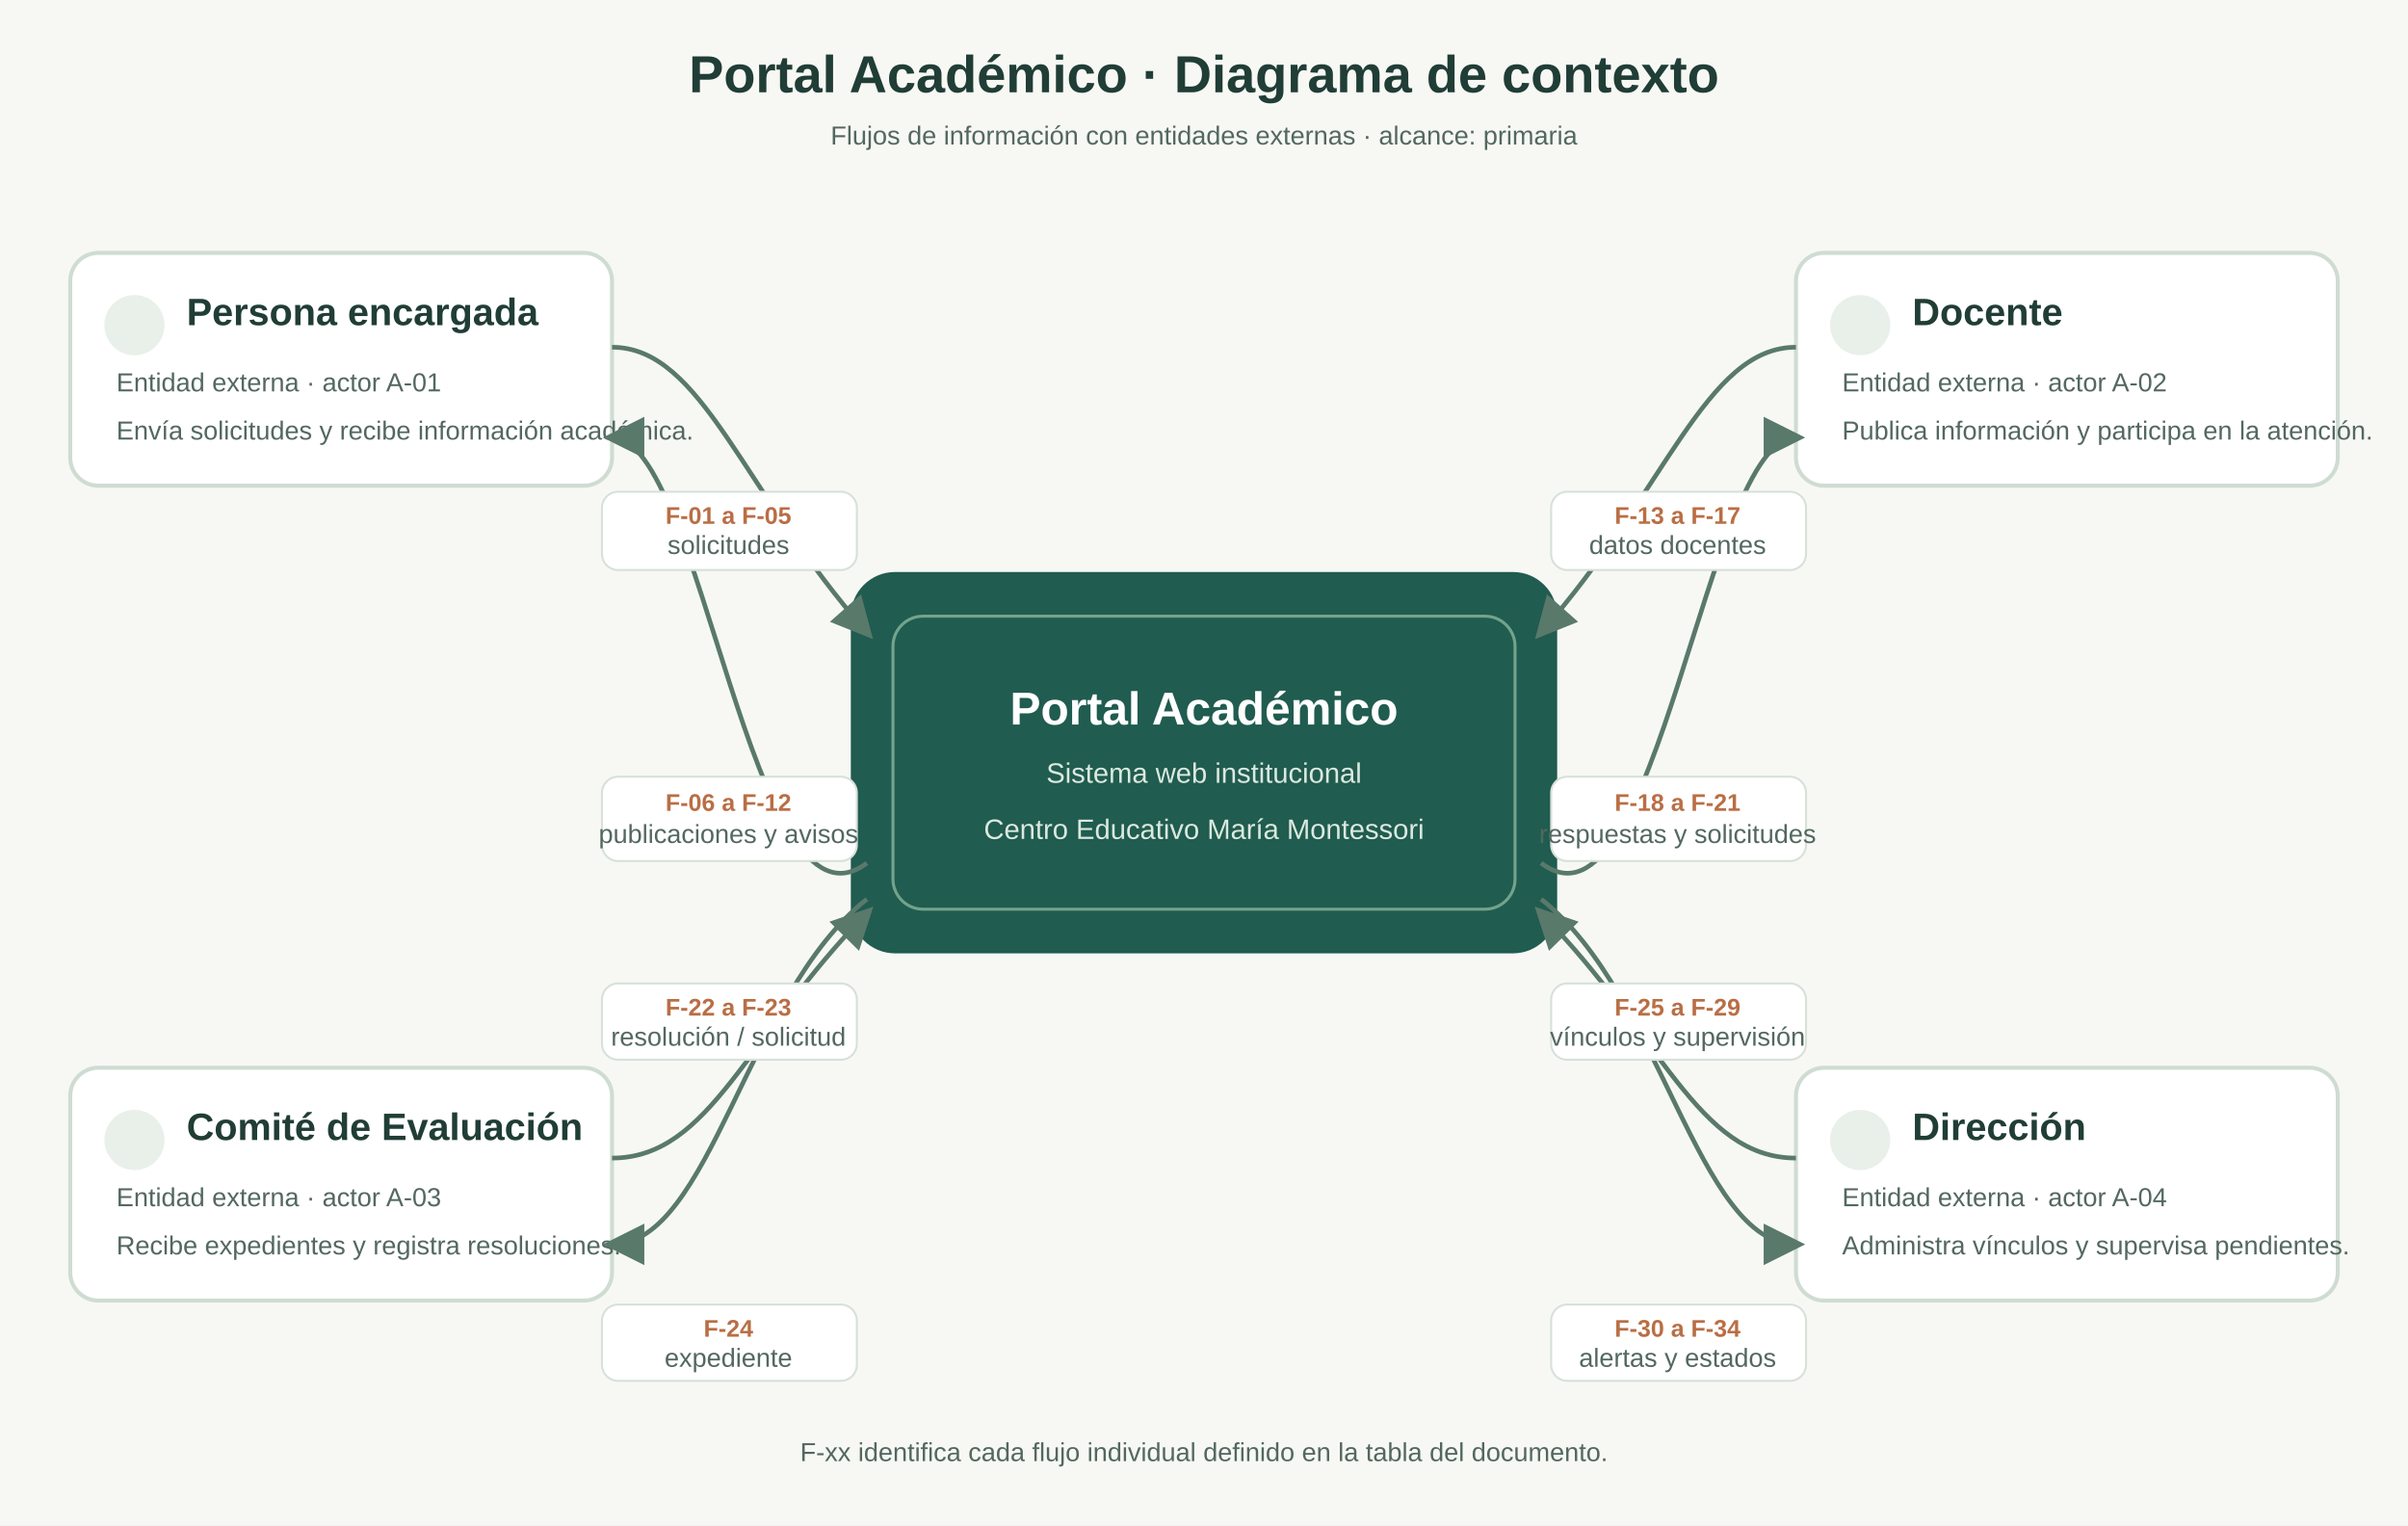
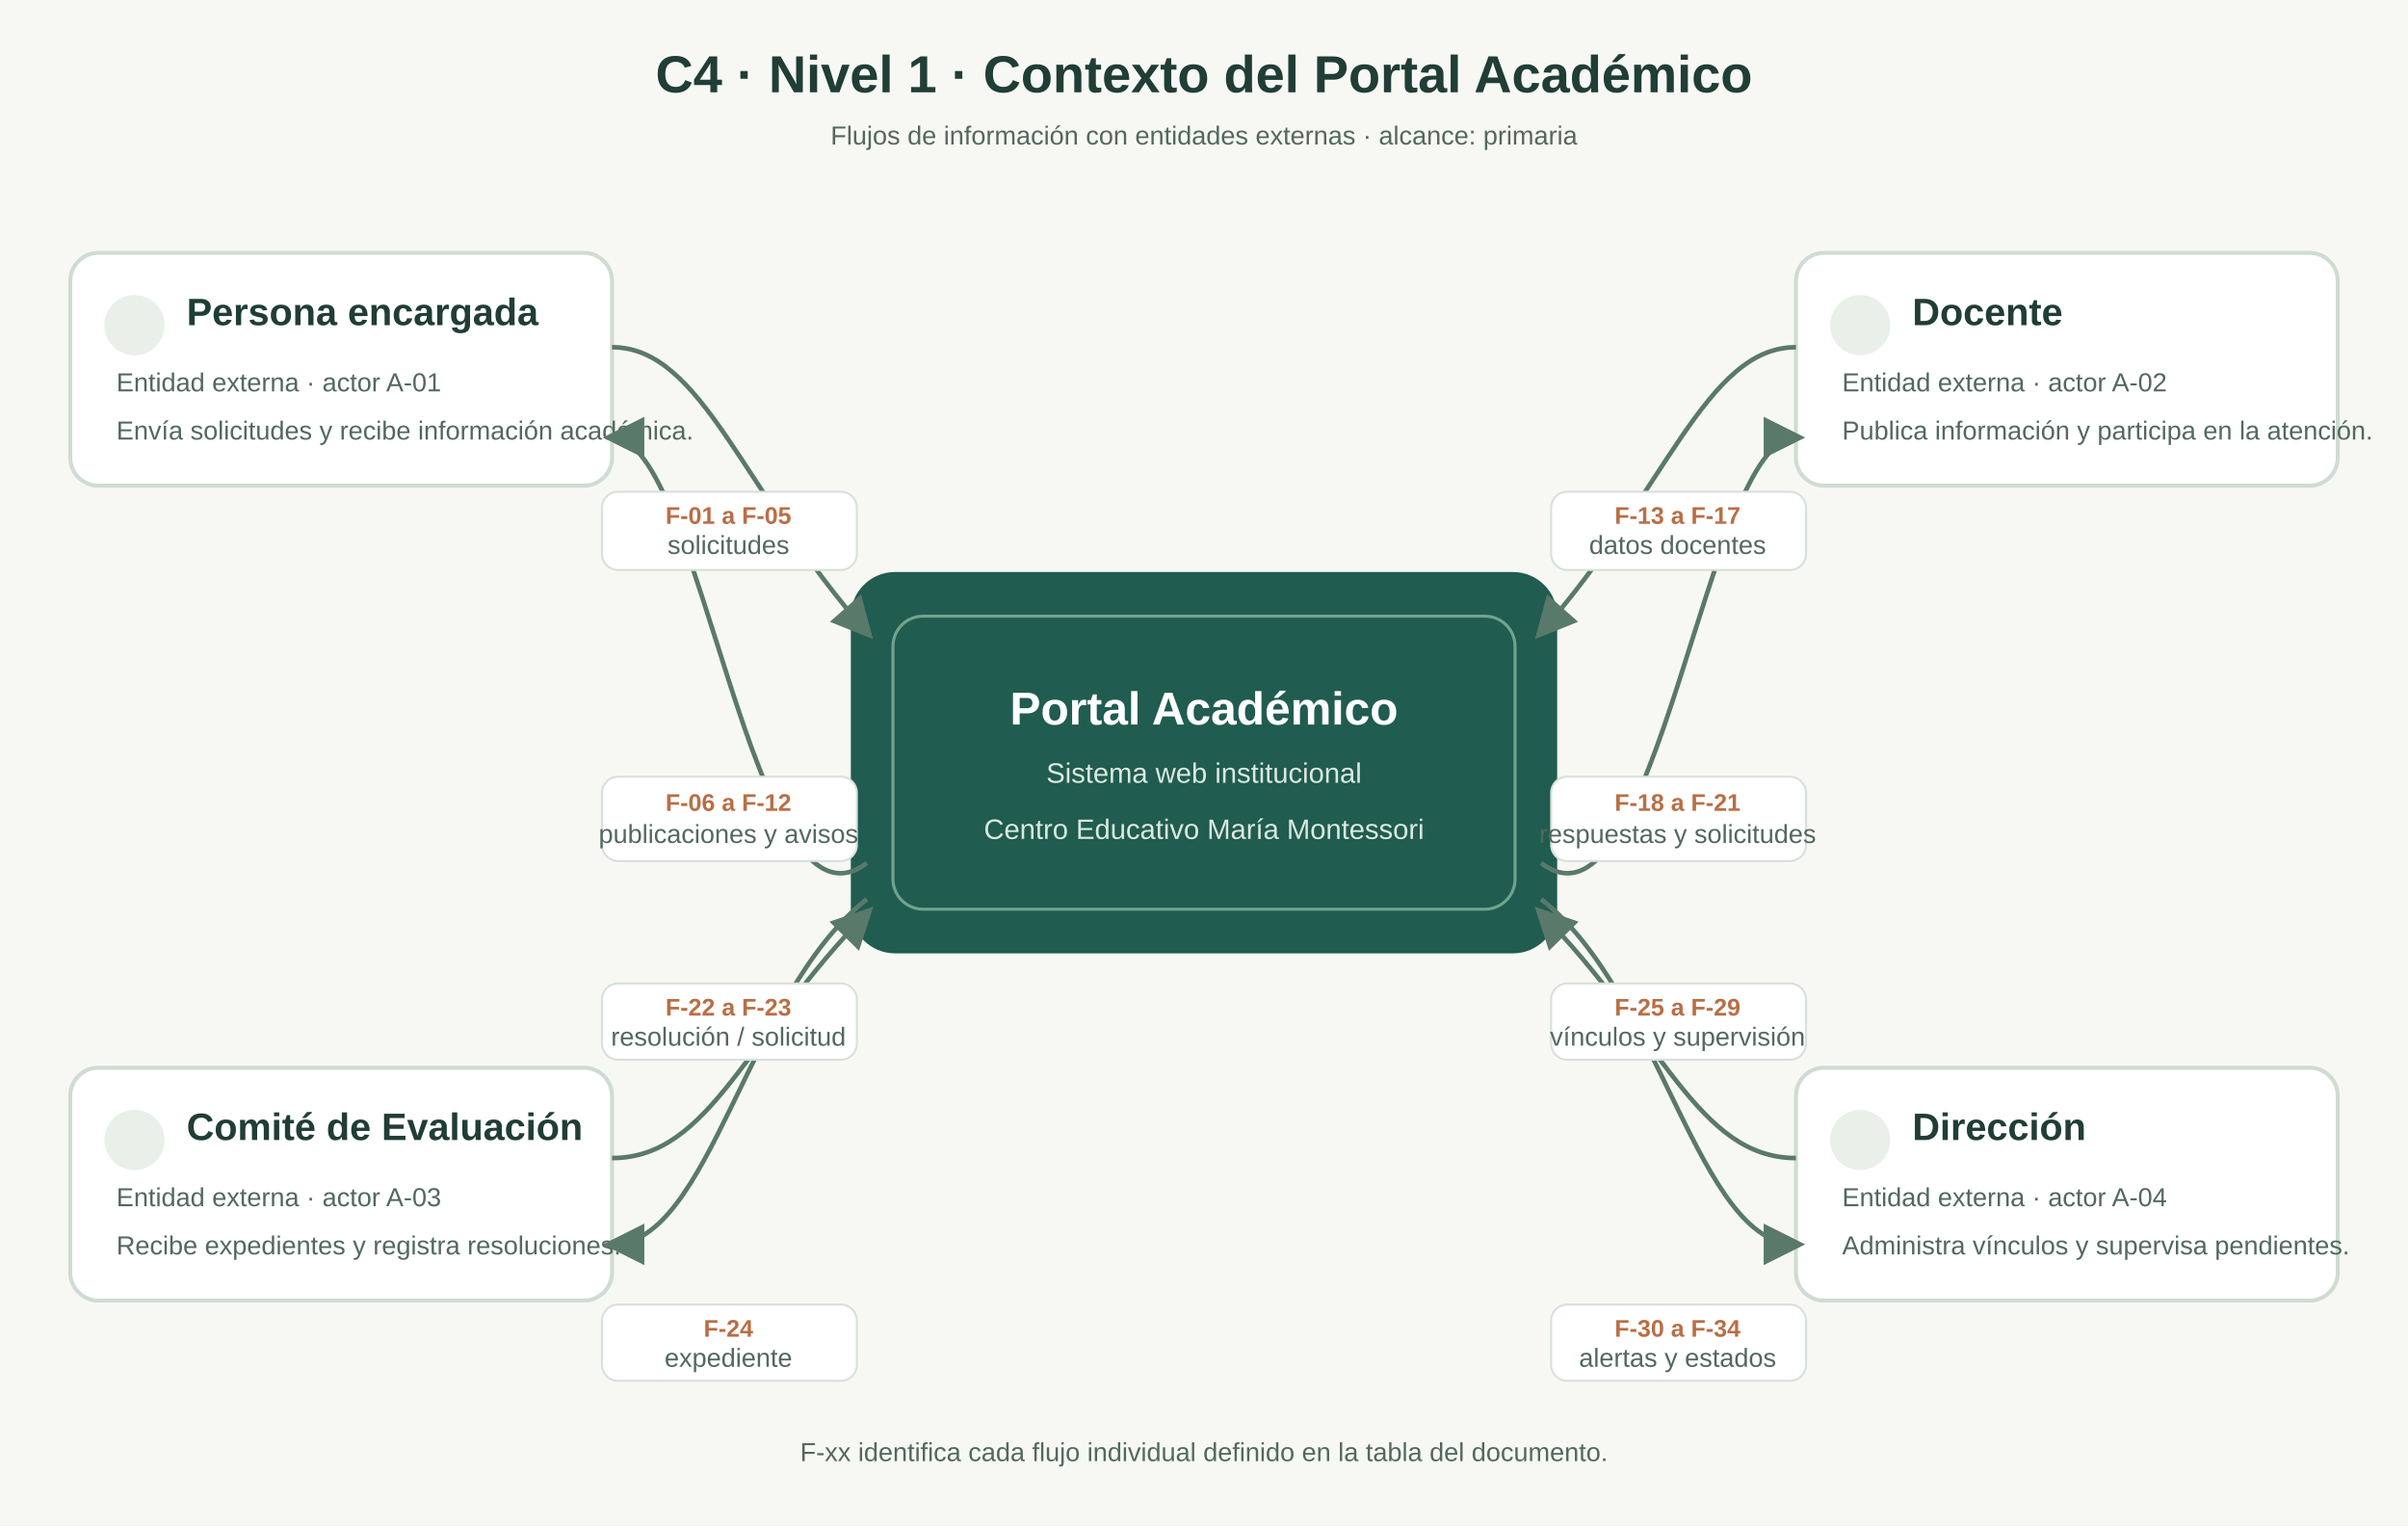
<svg xmlns="http://www.w3.org/2000/svg" width="1200" height="760" viewBox="0 0 1200 760" role="img" aria-labelledby="title description">
  <defs>
    <marker id="arrow" markerWidth="9" markerHeight="9" refX="7" refY="4.5" orient="auto">
      <path d="M0,0 L9,4.5 L0,9 Z" fill="#59796b" />
    </marker>
    <style>
      text{font-family:Arial,sans-serif;fill:#203d36}.title{font-size:26px;font-weight:700}.actor{font-size:19px;font-weight:700}.small{font-size:13px;fill:#53685f}.flow{font-size:13px}.id{font-size:12px;font-weight:700;fill:#b96e45}.portal{font-size:23px;font-weight:700;fill:#fff}.subtitle{font-size:14px;fill:#dbe9df}
    </style>
  </defs>
  <rect width="1200" height="760" fill="#f7f8f4" />
-   <text x="600" y="46" text-anchor="middle" class="title">Portal Académico · Diagrama de contexto</text>
+   <text x="600" y="46" text-anchor="middle" class="title">C4 · Nivel 1 · Contexto del Portal Académico</text>
  <text x="600" y="72" text-anchor="middle" class="small">Flujos de información con entidades externas · alcance: primaria</text>
  <g>
    <rect x="35" y="126" width="270" height="116" rx="14" fill="#fff" stroke="#cfdcd2" stroke-width="2" />
    <circle cx="67" cy="162" r="15" fill="#e8f0e9" />
    <text x="93" y="162" class="actor">Persona encargada</text>
    <text x="58" y="195" class="small">Entidad externa · actor A-01</text>
    <text x="58" y="219" class="small">Envía solicitudes y recibe información académica.</text>
    <rect x="895" y="126" width="270" height="116" rx="14" fill="#fff" stroke="#cfdcd2" stroke-width="2" />
    <circle cx="927" cy="162" r="15" fill="#e8f0e9" />
    <text x="953" y="162" class="actor">Docente</text>
    <text x="918" y="195" class="small">Entidad externa · actor A-02</text>
    <text x="918" y="219" class="small">Publica información y participa en la atención.</text>
    <rect x="35" y="532" width="270" height="116" rx="14" fill="#fff" stroke="#cfdcd2" stroke-width="2" />
    <circle cx="67" cy="568" r="15" fill="#e8f0e9" />
    <text x="93" y="568" class="actor">Comité de Evaluación</text>
    <text x="58" y="601" class="small">Entidad externa · actor A-03</text>
    <text x="58" y="625" class="small">Recibe expedientes y registra resoluciones.</text>
    <rect x="895" y="532" width="270" height="116" rx="14" fill="#fff" stroke="#cfdcd2" stroke-width="2" />
    <circle cx="927" cy="568" r="15" fill="#e8f0e9" />
    <text x="953" y="568" class="actor">Dirección</text>
    <text x="918" y="601" class="small">Entidad externa · actor A-04</text>
    <text x="918" y="625" class="small">Administra vínculos y supervisa pendientes.</text>
  </g>
  <rect x="424" y="285" width="352" height="190" rx="22" fill="#205c4f" />
  <rect x="445" y="307" width="310" height="146" rx="15" fill="none" stroke="#72a38c" stroke-width="1.5" />
  <text x="600" y="361" text-anchor="middle" class="portal">Portal Académico</text>
  <text x="600" y="390" text-anchor="middle" class="subtitle">Sistema web institucional</text>
  <text x="600" y="418" text-anchor="middle" class="subtitle">Centro Educativo María Montessori</text>
  <path d="M305 173 C350 173 370 245 432 315" fill="none" stroke="#59796b" stroke-width="2.3" marker-end="url(#arrow)" />
  <path d="M432 430 C374 474 350 218 305 218" fill="none" stroke="#59796b" stroke-width="2.3" marker-end="url(#arrow)" />
  <rect x="300" y="245" width="127" height="39" rx="8" fill="#fff" stroke="#d7e0d9" />
  <text x="363" y="261" text-anchor="middle" class="id">F-01 a F-05</text>
  <text x="363" y="276" text-anchor="middle" class="small">solicitudes</text>
  <rect x="300" y="387" width="127" height="42" rx="8" fill="#fff" stroke="#d7e0d9" />
  <text x="363" y="404" text-anchor="middle" class="id">F-06 a F-12</text>
  <text x="363" y="420" text-anchor="middle" class="small">publicaciones y avisos</text>
  <path d="M895 173 C850 173 830 245 768 315" fill="none" stroke="#59796b" stroke-width="2.3" marker-end="url(#arrow)" />
  <path d="M768 430 C826 474 850 218 895 218" fill="none" stroke="#59796b" stroke-width="2.3" marker-end="url(#arrow)" />
  <rect x="773" y="245" width="127" height="39" rx="8" fill="#fff" stroke="#d7e0d9" />
  <text x="836" y="261" text-anchor="middle" class="id">F-13 a F-17</text>
  <text x="836" y="276" text-anchor="middle" class="small">datos docentes</text>
  <rect x="773" y="387" width="127" height="42" rx="8" fill="#fff" stroke="#d7e0d9" />
  <text x="836" y="404" text-anchor="middle" class="id">F-18 a F-21</text>
  <text x="836" y="420" text-anchor="middle" class="small">respuestas y solicitudes</text>
  <path d="M305 577 C354 577 372 516 432 455" fill="none" stroke="#59796b" stroke-width="2.3" marker-end="url(#arrow)" />
  <path d="M432 448 C372 495 354 620 305 620" fill="none" stroke="#59796b" stroke-width="2.3" marker-end="url(#arrow)" />
  <rect x="300" y="490" width="127" height="38" rx="8" fill="#fff" stroke="#d7e0d9" />
  <text x="363" y="506" text-anchor="middle" class="id">F-22 a F-23</text>
  <text x="363" y="521" text-anchor="middle" class="small">resolución / solicitud</text>
  <rect x="300" y="650" width="127" height="38" rx="8" fill="#fff" stroke="#d7e0d9" />
  <text x="363" y="666" text-anchor="middle" class="id">F-24</text>
  <text x="363" y="681" text-anchor="middle" class="small">expediente</text>
  <path d="M895 577 C846 577 828 516 768 455" fill="none" stroke="#59796b" stroke-width="2.3" marker-end="url(#arrow)" />
  <path d="M768 448 C828 495 846 620 895 620" fill="none" stroke="#59796b" stroke-width="2.3" marker-end="url(#arrow)" />
  <rect x="773" y="490" width="127" height="38" rx="8" fill="#fff" stroke="#d7e0d9" />
  <text x="836" y="506" text-anchor="middle" class="id">F-25 a F-29</text>
  <text x="836" y="521" text-anchor="middle" class="small">vínculos y supervisión</text>
  <rect x="773" y="650" width="127" height="38" rx="8" fill="#fff" stroke="#d7e0d9" />
  <text x="836" y="666" text-anchor="middle" class="id">F-30 a F-34</text>
  <text x="836" y="681" text-anchor="middle" class="small">alertas y estados</text>
  <text x="600" y="728" text-anchor="middle" class="small">F-xx identifica cada flujo individual definido en la tabla del documento.</text>
</svg>
